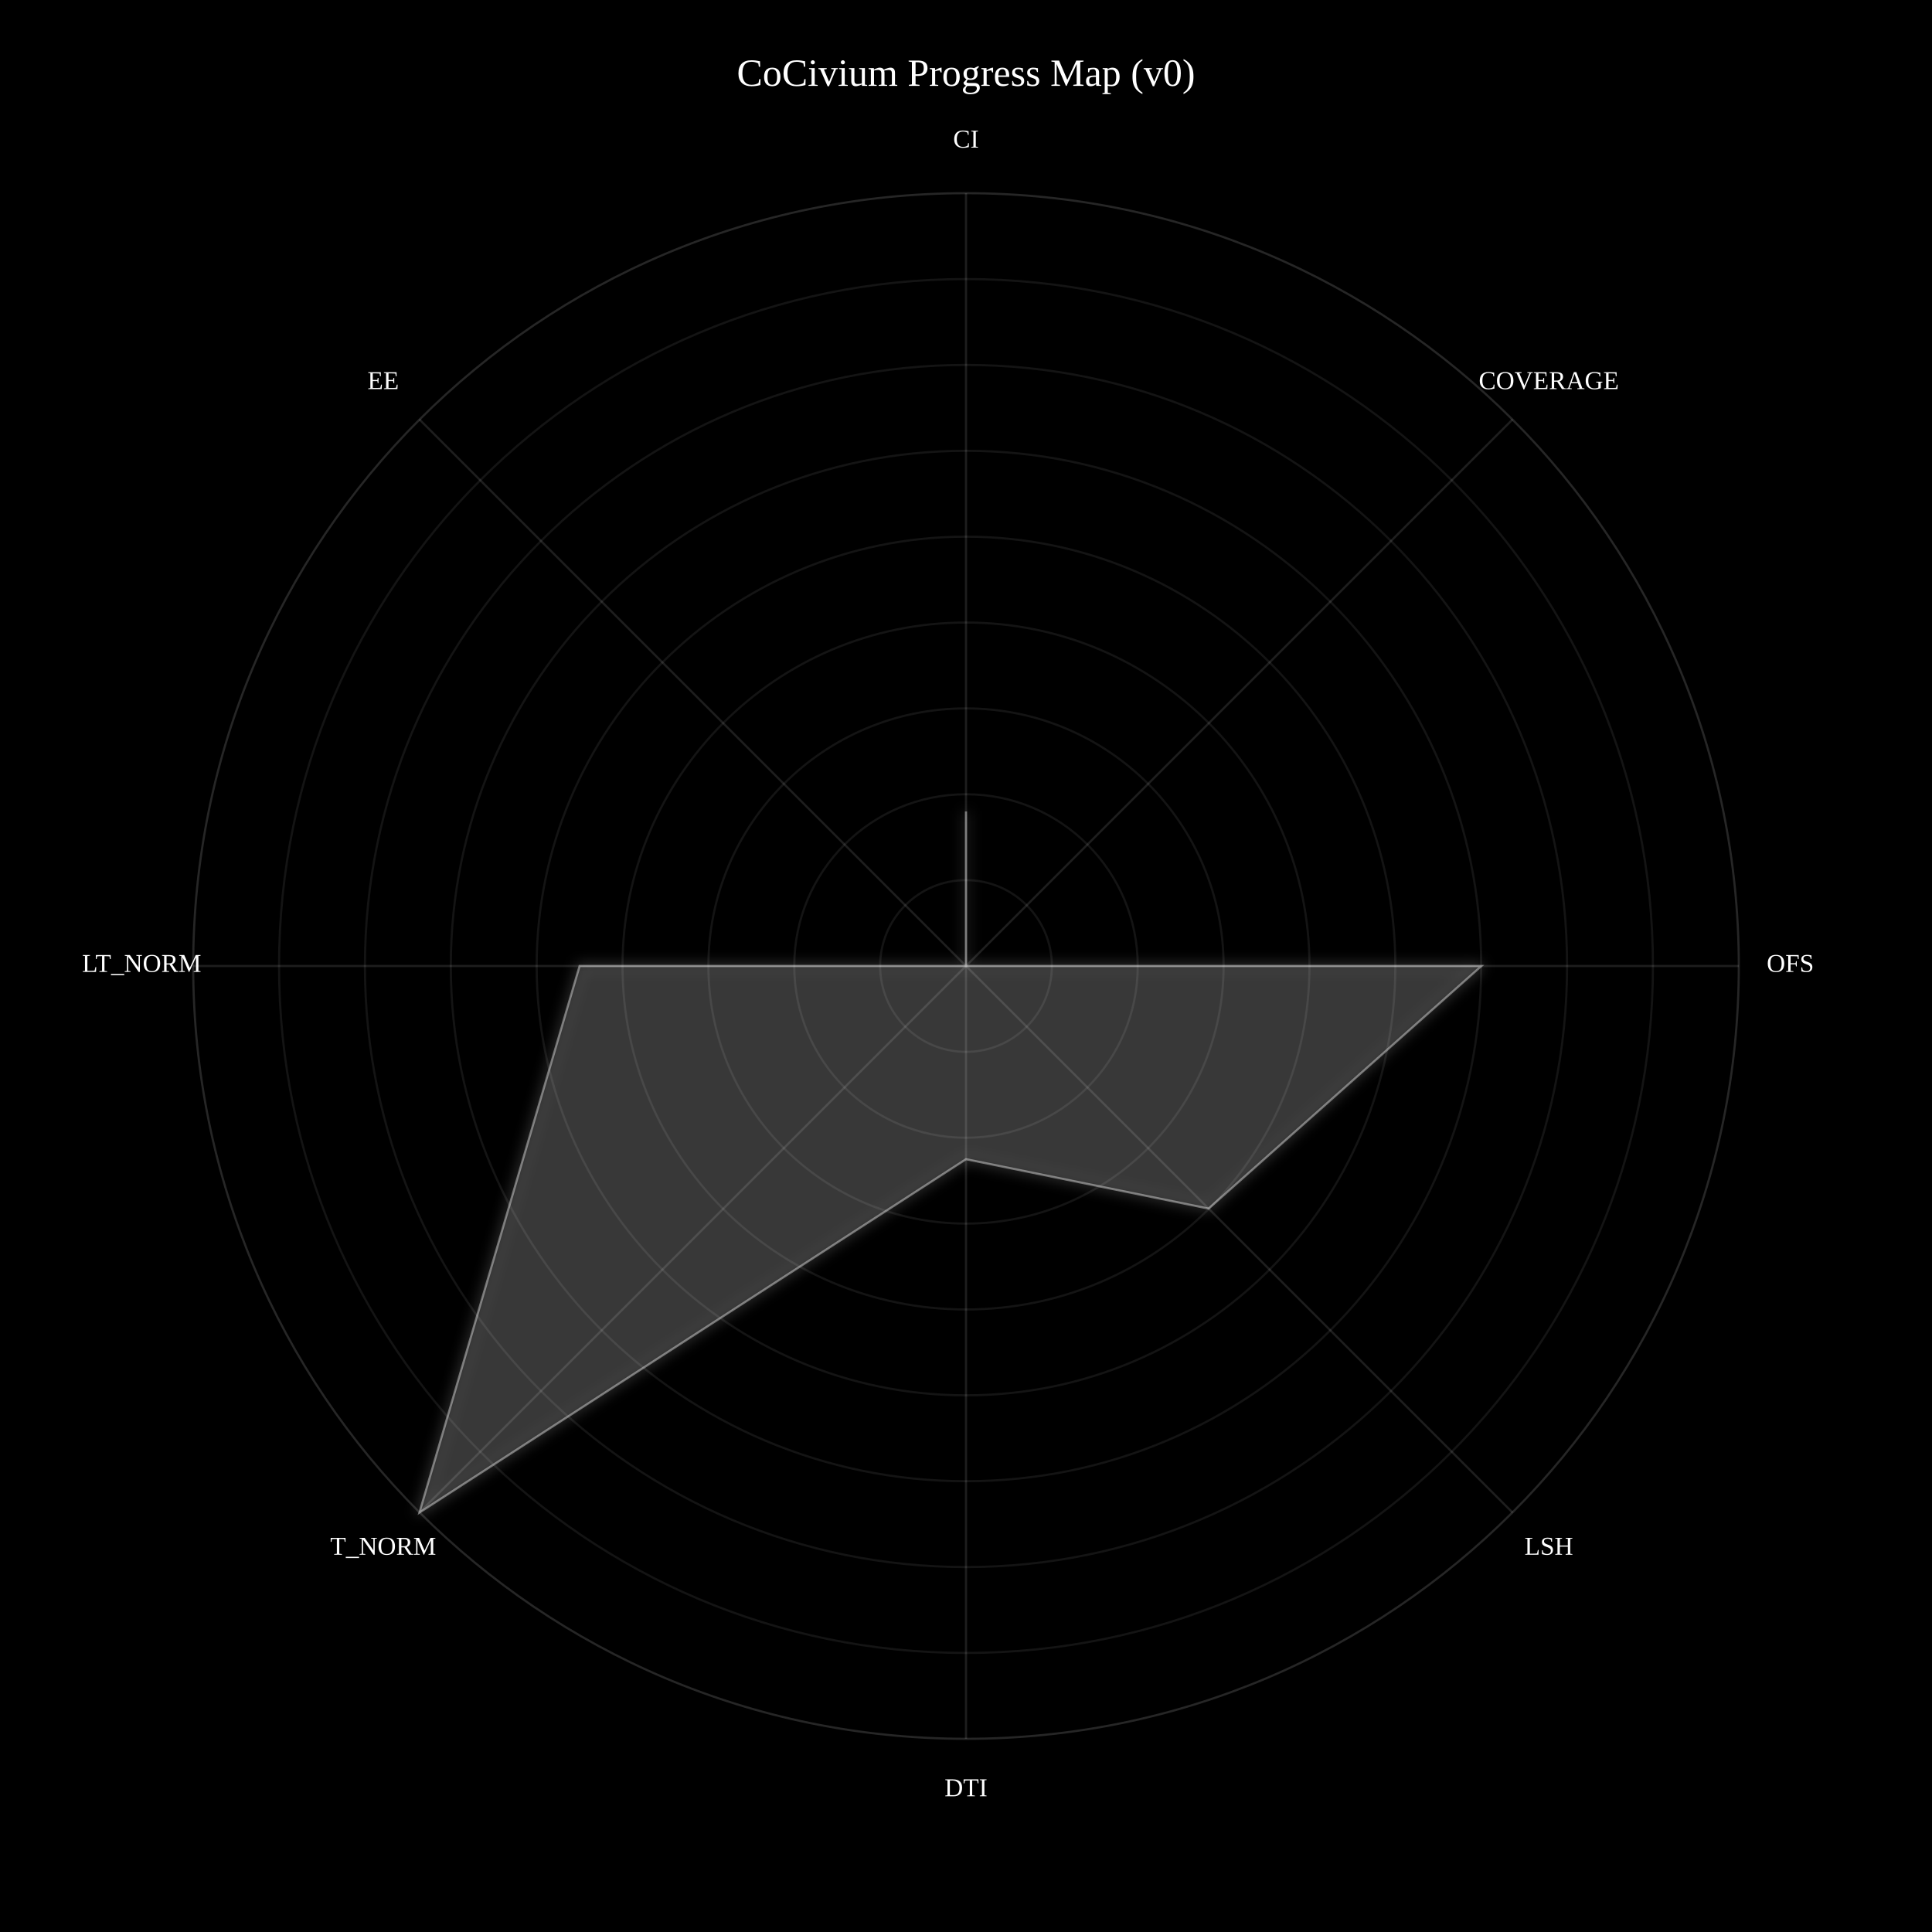
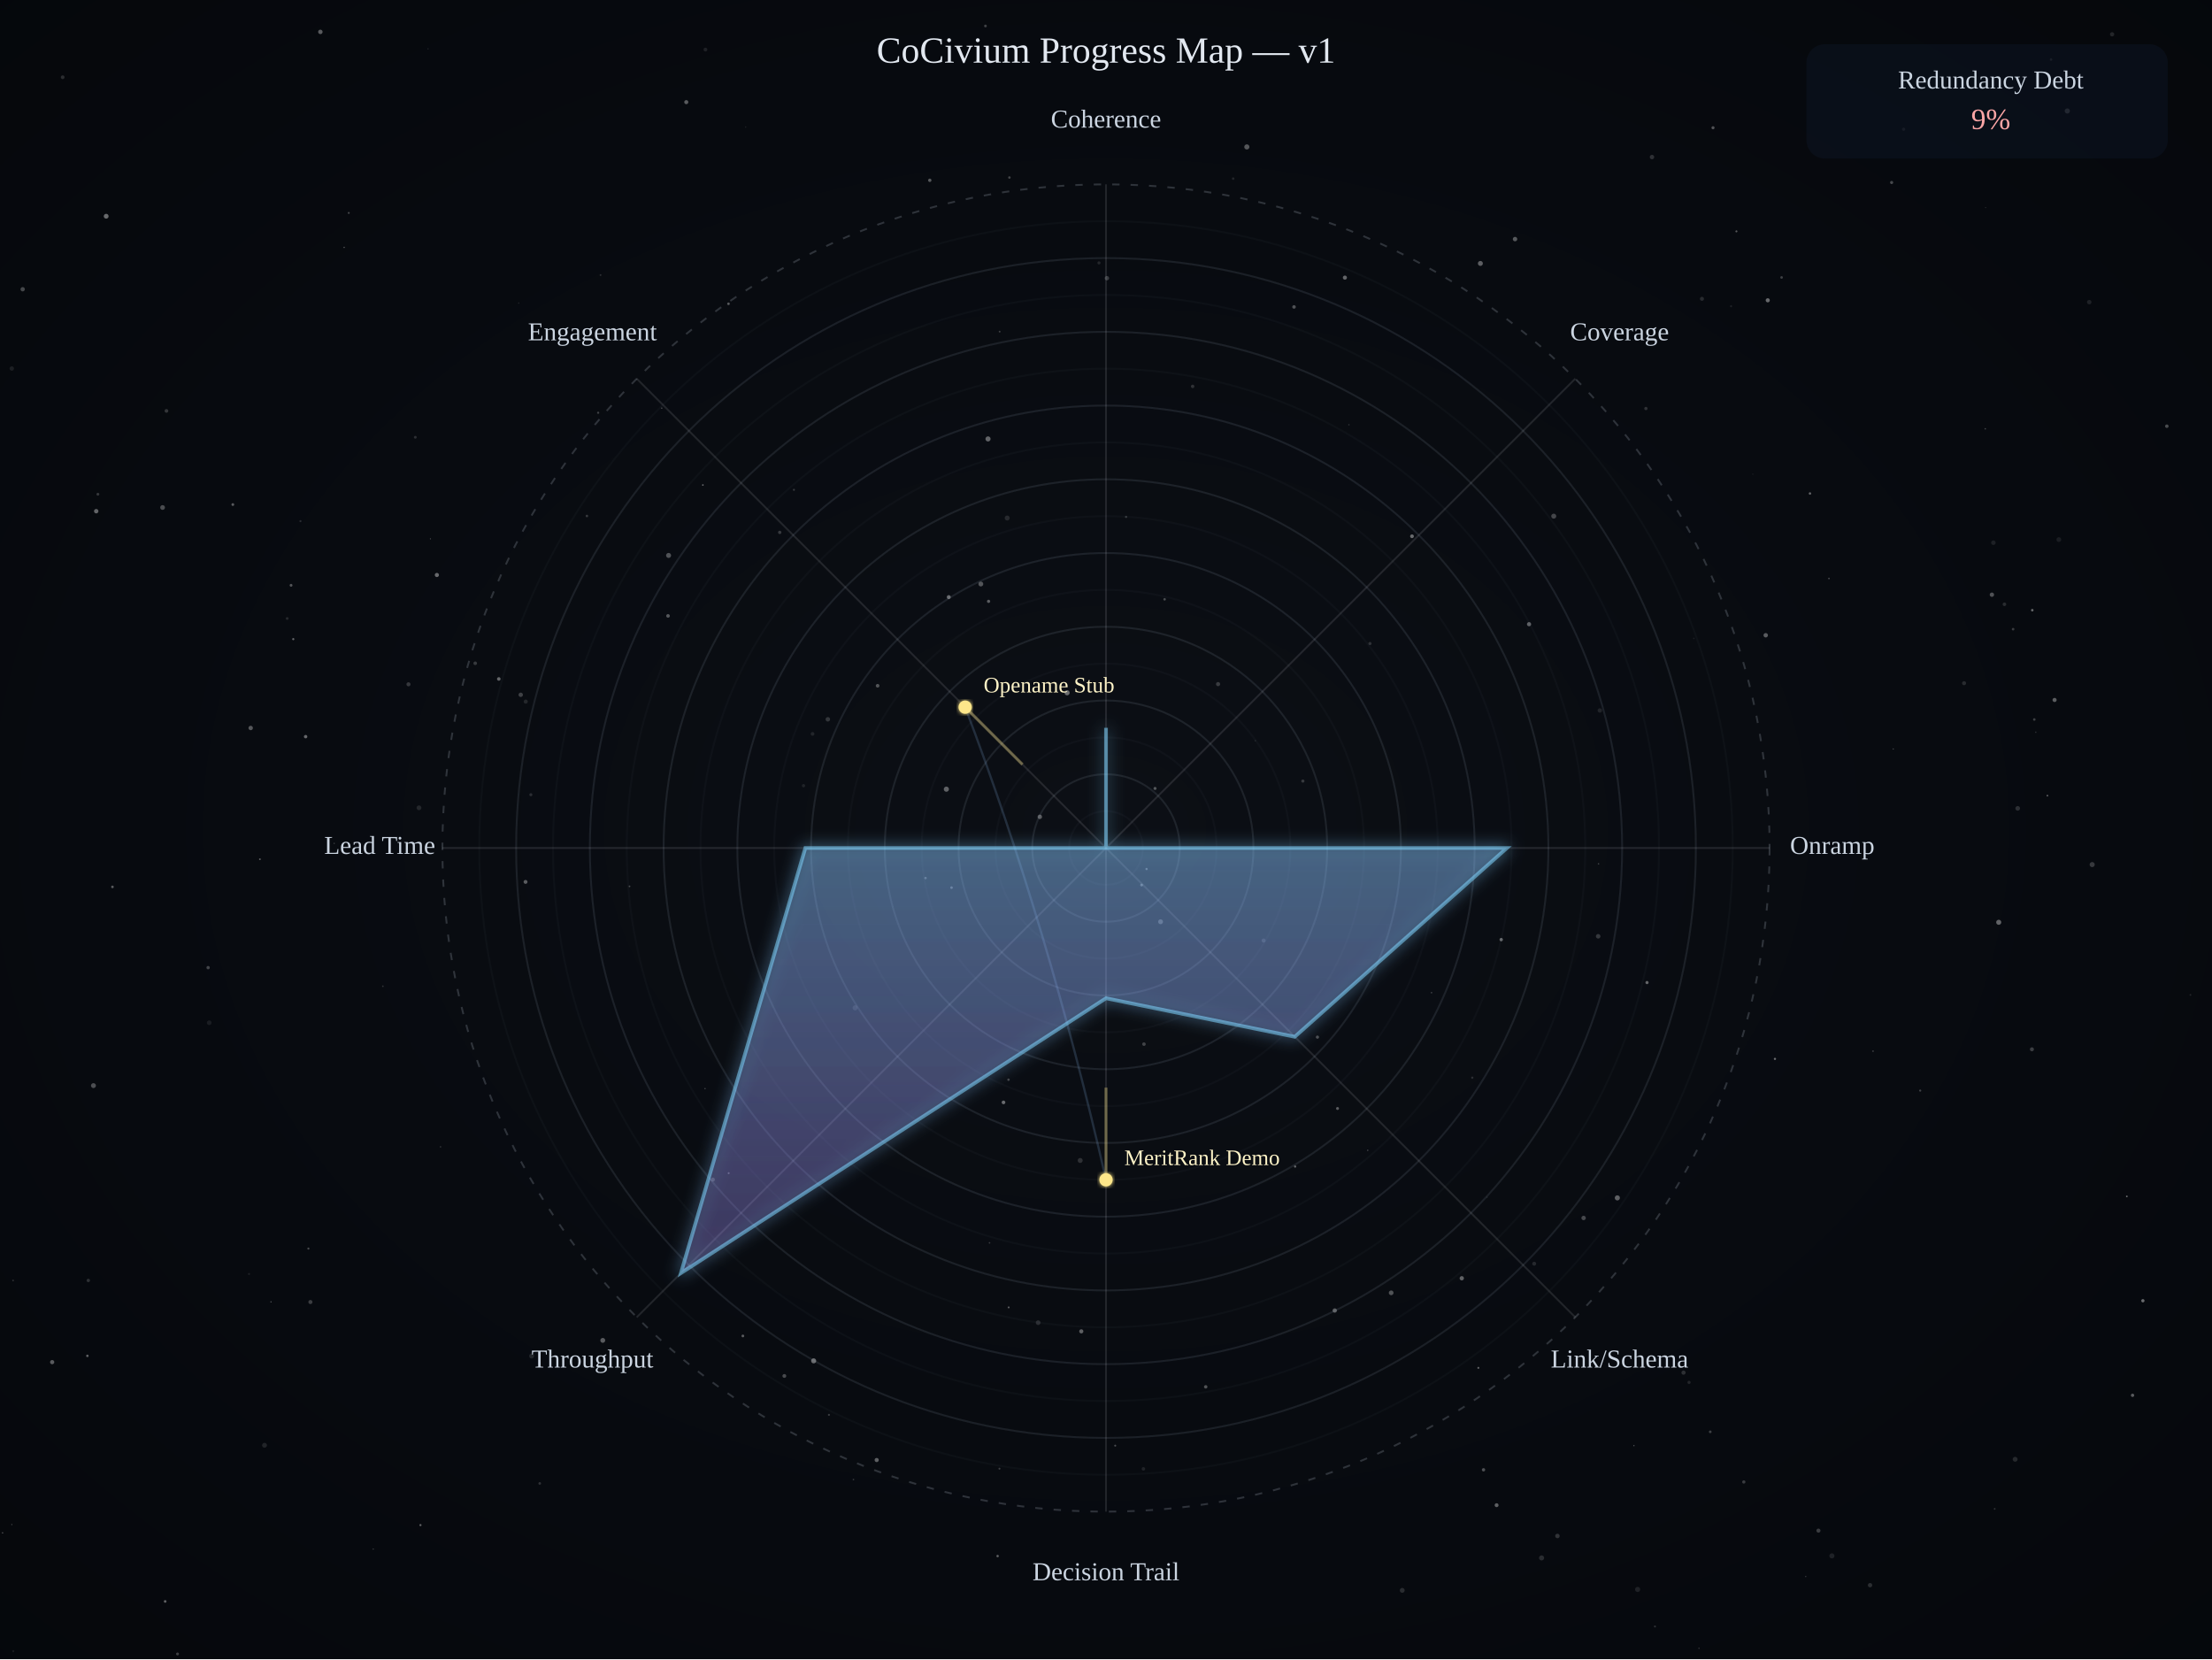
- <svg xmlns="http://www.w3.org/2000/svg" width="900" height="900" viewBox="0 0 900 900">
+ <svg xmlns="http://www.w3.org/2000/svg" width="1200" height="900" viewBox="0 0 1200 900">
  <defs>
-     <filter id="glow">
-       <feGaussianBlur stdDeviation="3" result="coloredBlur" />
+     <radialGradient id="bgGrad" cx="50%" cy="50%" r="75%">
+       <stop offset="0%" stop-color="#0c0f15" />
+       <stop offset="60%" stop-color="#070a0f" />
+       <stop offset="100%" stop-color="#05070b" />
+     </radialGradient>
+     <linearGradient id="polyGrad" x1="0%" y1="0%" x2="0%" y2="100%">
+       <stop offset="0%" stop-color="#7dd3fc" stop-opacity="0.30" />
+       <stop offset="100%" stop-color="#a78bfa" stop-opacity="0.18" />
+     </linearGradient>
+     <filter id="softGlow">
+       <feGaussianBlur stdDeviation="4" result="g" />
      <feMerge>
-         <feMergeNode in="coloredBlur" />
+         <feMergeNode in="g" />
+         <feMergeNode in="SourceGraphic" />
+       </feMerge>
+     </filter>
+     <filter id="pointGlow">
+       <feGaussianBlur stdDeviation="1.2" result="g" />
+       <feMerge>
+         <feMergeNode in="g" />
        <feMergeNode in="SourceGraphic" />
      </feMerge>
    </filter>
  </defs>
-   <rect x="0" y="0" width="100%" height="100%" fill="black" />
-   <circle cx="450.0" cy="450.0" r="40.0" stroke="white" stroke-opacity="0.08" fill="none" />
-   <circle cx="450.0" cy="450.0" r="80.0" stroke="white" stroke-opacity="0.08" fill="none" />
-   <circle cx="450.0" cy="450.0" r="120.0" stroke="white" stroke-opacity="0.08" fill="none" />
-   <circle cx="450.0" cy="450.0" r="160.0" stroke="white" stroke-opacity="0.08" fill="none" />
-   <circle cx="450.0" cy="450.0" r="200.0" stroke="white" stroke-opacity="0.08" fill="none" />
-   <circle cx="450.0" cy="450.0" r="240.0" stroke="white" stroke-opacity="0.08" fill="none" />
-   <circle cx="450.0" cy="450.0" r="280.0" stroke="white" stroke-opacity="0.08" fill="none" />
-   <circle cx="450.0" cy="450.0" r="320.0" stroke="white" stroke-opacity="0.08" fill="none" />
-   <circle cx="450.0" cy="450.0" r="360.0" stroke="white" stroke-opacity="0.15" fill="none" />
-   <line x1="450.0" y1="450.0" x2="450.0" y2="90.0" stroke="white" stroke-opacity="0.12" />
-   <text x="450.0" y="66.0" fill="white" font-size="12" text-anchor="middle" dominant-baseline="middle">CI</text>
-   <line x1="450.0" y1="450.0" x2="704.6" y2="195.4" stroke="white" stroke-opacity="0.12" />
-   <text x="721.5" y="178.5" fill="white" font-size="12" text-anchor="middle" dominant-baseline="middle">COVERAGE</text>
-   <line x1="450.0" y1="450.0" x2="810.0" y2="450.0" stroke="white" stroke-opacity="0.12" />
-   <text x="834.0" y="450.0" fill="white" font-size="12" text-anchor="middle" dominant-baseline="middle">OFS</text>
-   <line x1="450.0" y1="450.0" x2="704.6" y2="704.6" stroke="white" stroke-opacity="0.12" />
-   <text x="721.5" y="721.5" fill="white" font-size="12" text-anchor="middle" dominant-baseline="middle">LSH</text>
-   <line x1="450.0" y1="450.0" x2="450.0" y2="810.0" stroke="white" stroke-opacity="0.12" />
-   <text x="450.0" y="834.0" fill="white" font-size="12" text-anchor="middle" dominant-baseline="middle">DTI</text>
-   <line x1="450.0" y1="450.0" x2="195.4" y2="704.6" stroke="white" stroke-opacity="0.12" />
-   <text x="178.5" y="721.5" fill="white" font-size="12" text-anchor="middle" dominant-baseline="middle">T_NORM</text>
-   <line x1="450.0" y1="450.0" x2="90.0" y2="450.0" stroke="white" stroke-opacity="0.12" />
-   <text x="66.0" y="450.0" fill="white" font-size="12" text-anchor="middle" dominant-baseline="middle">LT_NORM</text>
-   <line x1="450.0" y1="450.0" x2="195.4" y2="195.4" stroke="white" stroke-opacity="0.12" />
-   <text x="178.5" y="178.5" fill="white" font-size="12" text-anchor="middle" dominant-baseline="middle">EE</text>
-   <polygon points="450.0,378.0 450.0,450.0 690.1,450.0 563.0,563.0 450.0,540.0 195.4,704.6 270.0,450.0 450.0,450.0" fill="white" fill-opacity="0.12" stroke="white" stroke-opacity="0.4" filter="url(#glow)" />
-   <text x="450.0" y="40" fill="white" font-size="18" text-anchor="middle">CoCivium Progress Map (v0)</text>
+   <rect x="0" y="0" width="100%" height="100%" fill="url(#bgGrad)" />
+   <circle cx="966.5" cy="150.5" r="0.71" fill="#ffffff" opacity="0.22" />
+   <circle cx="1082.1" cy="818.5" r="0.47" fill="#ffffff" opacity="0.17" />
+   <circle cx="578.9" cy="375.8" r="1.39" fill="#ffffff" opacity="0.39" />
+   <circle cx="993.8" cy="844.0" r="1.39" fill="#ffffff" opacity="0.10" />
+   <circle cx="395.3" cy="636.4" r="0.53" fill="#ffffff" opacity="0.28" />
+   <circle cx="362.4" cy="334.1" r="0.98" fill="#ffffff" opacity="0.31" />
+   <circle cx="257.8" cy="359.8" r="0.98" fill="#ffffff" opacity="0.19" />
+   <circle cx="159.1" cy="346.7" r="0.58" fill="#ffffff" opacity="0.38" />
+   <circle cx="877.4" cy="649.8" r="1.39" fill="#ffffff" opacity="0.35" />
+   <circle cx="12.3" cy="156.9" r="1.18" fill="#ffffff" opacity="0.25" />
+   <circle cx="514.7" cy="323.9" r="1.07" fill="#ffffff" opacity="0.39" />
+   <circle cx="811.9" cy="816.5" r="1.06" fill="#ffffff" opacity="0.35" />
+   <circle cx="927.8" cy="776.7" r="0.73" fill="#ffffff" opacity="0.22" />
+   <circle cx="440.8" cy="398.1" r="1.01" fill="#ffffff" opacity="0.10" />
+   <circle cx="979.6" cy="855.2" r="0.36" fill="#ffffff" opacity="0.20" />
+   <circle cx="126.3" cy="273.7" r="0.75" fill="#ffffff" opacity="0.33" />
+   <circle cx="832.3" cy="685.5" r="1.07" fill="#ffffff" opacity="0.12" />
+   <circle cx="1102.5" cy="331.0" r="0.68" fill="#ffffff" opacity="0.39" />
+   <circle cx="47.4" cy="735.5" r="0.67" fill="#ffffff" opacity="0.36" />
+   <circle cx="939.1" cy="166.1" r="0.57" fill="#ffffff" opacity="0.09" />
+   <circle cx="542.3" cy="179.9" r="0.48" fill="#ffffff" opacity="0.22" />
+   <circle cx="798.7" cy="584.6" r="0.62" fill="#ffffff" opacity="0.14" />
+   <circle cx="893.5" cy="533.0" r="0.86" fill="#ffffff" opacity="0.37" />
+   <circle cx="867.0" cy="507.9" r="1.23" fill="#ffffff" opacity="0.18" />
+   <circle cx="225.3" cy="237.2" r="0.75" fill="#ffffff" opacity="0.15" />
+   <circle cx="167.3" cy="677.3" r="0.57" fill="#ffffff" opacity="0.26" />
+   <circle cx="842.9" cy="280.0" r="1.36" fill="#ffffff" opacity="0.24" />
+   <circle cx="660.8" cy="371.1" r="1.13" fill="#ffffff" opacity="0.19" />
+   <circle cx="685.5" cy="510.2" r="1.10" fill="#ffffff" opacity="0.14" />
+   <circle cx="386.7" cy="639.9" r="1.11" fill="#ffffff" opacity="0.20" />
+   <circle cx="814.4" cy="509.7" r="0.92" fill="#ffffff" opacity="0.38" />
+   <circle cx="959.0" cy="162.9" r="1.12" fill="#ffffff" opacity="0.39" />
+   <circle cx="534.6" cy="14.1" r="0.74" fill="#ffffff" opacity="0.23" />
+   <circle cx="28.3" cy="738.9" r="1.15" fill="#ffffff" opacity="0.33" />
+   <circle cx="1121.5" cy="60.2" r="1.40" fill="#ffffff" opacity="0.25" />
+   <circle cx="502.1" cy="476.3" r="0.66" fill="#ffffff" opacity="0.27" />
+   <circle cx="631.8" cy="325.1" r="0.68" fill="#ffffff" opacity="0.26" />
+   <circle cx="47.9" cy="694.6" r="0.92" fill="#ffffff" opacity="0.16" />
+   <circle cx="647.0" cy="209.6" r="0.93" fill="#ffffff" opacity="0.16" />
+   <circle cx="992.2" cy="313.8" r="0.44" fill="#ffffff" opacity="0.28" />
+   <circle cx="403.0" cy="724.7" r="0.74" fill="#ffffff" opacity="0.33" />
+   <circle cx="318.4" cy="279.9" r="0.68" fill="#ffffff" opacity="0.19" />
+   <circle cx="207.7" cy="535.0" r="0.45" fill="#ffffff" opacity="0.17" />
+   <circle cx="859.1" cy="660.7" r="1.20" fill="#ffffff" opacity="0.25" />
+   <circle cx="725.6" cy="601.3" r="0.80" fill="#ffffff" opacity="0.33" />
+   <circle cx="536.3" cy="326.2" r="0.87" fill="#ffffff" opacity="0.33" />
+   <circle cx="475.6" cy="792.0" r="1.13" fill="#ffffff" opacity="0.35" />
+   <circle cx="1162.5" cy="705.6" r="0.89" fill="#ffffff" opacity="0.40" />
+   <circle cx="563.2" cy="717.5" r="1.28" fill="#ffffff" opacity="0.14" />
+   <circle cx="181.3" cy="457.5" r="0.34" fill="#ffffff" opacity="0.25" />
+   <circle cx="886.4" cy="784.2" r="0.35" fill="#ffffff" opacity="0.31" />
+   <circle cx="372.3" cy="55.4" r="1.11" fill="#ffffff" opacity="0.33" />
+   <circle cx="1116.9" cy="292.7" r="1.29" fill="#ffffff" opacity="0.08" />
+   <circle cx="743.2" cy="349.1" r="0.85" fill="#ffffff" opacity="0.15" />
+   <circle cx="921.7" cy="894.1" r="0.41" fill="#ffffff" opacity="0.16" />
+   <circle cx="270.6" cy="368.3" r="0.97" fill="#ffffff" opacity="0.37" />
+   <circle cx="1188.3" cy="539.7" r="0.46" fill="#ffffff" opacity="0.12" />
+   <circle cx="57.6" cy="117.3" r="1.31" fill="#ffffff" opacity="0.39" />
+   <circle cx="620.3" cy="796.8" r="0.95" fill="#ffffff" opacity="0.10" />
+   <circle cx="325.8" cy="149.2" r="0.48" fill="#ffffff" opacity="0.15" />
+   <circle cx="867.9" cy="385.4" r="1.19" fill="#ffffff" opacity="0.10" />
+   <circle cx="50.7" cy="588.9" r="1.34" fill="#ffffff" opacity="0.28" />
+   <circle cx="435.9" cy="426.2" r="0.89" fill="#ffffff" opacity="0.09" />
+   <circle cx="430.7" cy="265.7" r="0.55" fill="#ffffff" opacity="0.19" />
+   <circle cx="923.3" cy="162.1" r="1.10" fill="#ffffff" opacity="0.13" />
+   <circle cx="113.5" cy="554.8" r="1.26" fill="#ffffff" opacity="0.08" />
+   <circle cx="731.8" cy="230.4" r="0.39" fill="#ffffff" opacity="0.16" />
+   <circle cx="844.9" cy="833.2" r="1.22" fill="#ffffff" opacity="0.17" />
+   <circle cx="1077.0" cy="232.6" r="0.40" fill="#ffffff" opacity="0.26" />
+   <circle cx="896.2" cy="85.2" r="1.20" fill="#ffffff" opacity="0.16" />
+   <circle cx="836.3" cy="845.1" r="1.38" fill="#ffffff" opacity="0.14" />
+   <circle cx="536.8" cy="674.2" r="0.45" fill="#ffffff" opacity="0.19" />
+   <circle cx="1065.5" cy="370.6" r="1.09" fill="#ffffff" opacity="0.13" />
+   <circle cx="441.4" cy="738.2" r="1.38" fill="#ffffff" opacity="0.39" />
+   <circle cx="96.3" cy="897.2" r="0.79" fill="#ffffff" opacity="0.22" />
+   <circle cx="706.8" cy="423.7" r="0.86" fill="#ffffff" opacity="0.18" />
+   <circle cx="1110.7" cy="431.6" r="0.46" fill="#ffffff" opacity="0.37" />
+   <circle cx="1103.6" cy="390.3" r="0.69" fill="#ffffff" opacity="0.22" />
+   <circle cx="605.0" cy="784.2" r="0.53" fill="#ffffff" opacity="0.27" />
+   <circle cx="1087.4" cy="327.8" r="0.97" fill="#ffffff" opacity="0.14" />
+   <circle cx="542.2" cy="796.7" r="0.53" fill="#ffffff" opacity="0.21" />
+   <circle cx="586.6" cy="722.2" r="1.13" fill="#ffffff" opacity="0.34" />
+   <circle cx="986.5" cy="830.3" r="1.11" fill="#ffffff" opacity="0.21" />
+   <circle cx="135.1" cy="691.1" r="0.55" fill="#ffffff" opacity="0.09" />
+   <circle cx="157.9" cy="317.5" r="0.77" fill="#ffffff" opacity="0.30" />
+   <circle cx="829.5" cy="338.6" r="1.14" fill="#ffffff" opacity="0.35" />
+   <circle cx="929.3" cy="69.3" r="0.84" fill="#ffffff" opacity="0.30" />
+   <circle cx="564.1" cy="443.1" r="1.21" fill="#ffffff" opacity="0.32" />
+   <circle cx="702.6" cy="632.8" r="0.61" fill="#ffffff" opacity="0.37" />
+   <circle cx="516.2" cy="481.5" r="0.71" fill="#ffffff" opacity="0.29" />
+   <circle cx="147.0" cy="706.2" r="0.33" fill="#ffffff" opacity="0.37" />
+   <circle cx="282.5" cy="376.9" r="1.19" fill="#ffffff" opacity="0.22" />
+   <circle cx="53.1" cy="268.1" r="0.77" fill="#ffffff" opacity="0.19" />
+   <circle cx="34.0" cy="41.9" r="1.01" fill="#ffffff" opacity="0.15" />
+   <circle cx="232.2" cy="26.5" r="0.37" fill="#ffffff" opacity="0.11" />
+   <circle cx="620.6" cy="566.4" r="0.96" fill="#ffffff" opacity="0.22" />
+   <circle cx="1112.7" cy="32.3" r="0.68" fill="#ffffff" opacity="0.16" />
+   <circle cx="324.5" cy="223.9" r="0.58" fill="#ffffff" opacity="0.23" />
+   <circle cx="724.1" cy="710.9" r="1.18" fill="#ffffff" opacity="0.33" />
+   <circle cx="981.9" cy="267.7" r="0.66" fill="#ffffff" opacity="0.36" />
+   <circle cx="202.5" cy="840.3" r="0.37" fill="#ffffff" opacity="0.20" />
+   <circle cx="892.9" cy="221.6" r="0.90" fill="#ffffff" opacity="0.16" />
+   <circle cx="913.3" cy="744.6" r="1.14" fill="#ffffff" opacity="0.15" />
+   <circle cx="288.0" cy="431.1" r="0.83" fill="#ffffff" opacity="0.14" />
+   <circle cx="288.4" cy="735.6" r="1.34" fill="#ffffff" opacity="0.11" />
+   <circle cx="425.5" cy="746.4" r="1.04" fill="#ffffff" opacity="0.26" />
+   <circle cx="463.0" cy="802.6" r="0.45" fill="#ffffff" opacity="0.18" />
+   <circle cx="89.6" cy="868.7" r="0.72" fill="#ffffff" opacity="0.36" />
+   <circle cx="1153.8" cy="649.0" r="0.46" fill="#ffffff" opacity="0.40" />
+   <circle cx="7.2" cy="895.7" r="0.56" fill="#ffffff" opacity="0.08" />
+   <circle cx="381.3" cy="263.1" r="0.45" fill="#ffffff" opacity="0.40" />
+   <circle cx="1016.1" cy="570.2" r="0.48" fill="#ffffff" opacity="0.18" />
+   <circle cx="676.4" cy="79.7" r="1.40" fill="#ffffff" opacity="0.31" />
+   <circle cx="714.7" cy="562.6" r="0.86" fill="#ffffff" opacity="0.27" />
+   <circle cx="626.6" cy="427.7" r="0.83" fill="#ffffff" opacity="0.30" />
+   <circle cx="547.1" cy="585.7" r="0.66" fill="#ffffff" opacity="0.24" />
+   <circle cx="112.9" cy="524.9" r="0.91" fill="#ffffff" opacity="0.24" />
+   <circle cx="1145.8" cy="18.6" r="1.16" fill="#ffffff" opacity="0.12" />
+   <circle cx="806.7" cy="649.5" r="0.38" fill="#ffffff" opacity="0.09" />
+   <circle cx="1175.5" cy="231.2" r="0.95" fill="#ffffff" opacity="0.27" />
+   <circle cx="1032.7" cy="70.1" r="0.87" fill="#ffffff" opacity="0.14" />
+   <circle cx="1077.2" cy="112.6" r="0.31" fill="#ffffff" opacity="0.14" />
+   <circle cx="7.1" cy="694.6" r="0.47" fill="#ffffff" opacity="0.15" />
+   <circle cx="1092.1" cy="341.3" r="0.71" fill="#ffffff" opacity="0.20" />
+   <circle cx="285.1" cy="478.4" r="1.06" fill="#ffffff" opacity="0.33" />
+   <circle cx="629.6" cy="500.0" r="1.32" fill="#ffffff" opacity="0.25" />
+   <circle cx="1084.3" cy="500.3" r="1.38" fill="#ffffff" opacity="0.36" />
+   <circle cx="1135.0" cy="469.0" r="1.38" fill="#ffffff" opacity="0.19" />
+   <circle cx="1156.9" cy="756.9" r="0.90" fill="#ffffff" opacity="0.33" />
+   <circle cx="918.9" cy="346.3" r="0.41" fill="#ffffff" opacity="0.08" />
+   <circle cx="600.5" cy="150.9" r="1.19" fill="#ffffff" opacity="0.20" />
+   <circle cx="596.2" cy="142.6" r="0.85" fill="#ffffff" opacity="0.11" />
+   <circle cx="173.8" cy="17.3" r="1.21" fill="#ffffff" opacity="0.33" />
+   <circle cx="88.2" cy="275.3" r="1.29" fill="#ffffff" opacity="0.27" />
+   <circle cx="327.0" cy="727.1" r="1.32" fill="#ffffff" opacity="0.33" />
+   <circle cx="942.0" cy="125.5" r="0.54" fill="#ffffff" opacity="0.33" />
+   <circle cx="504.4" cy="97.8" r="0.91" fill="#ffffff" opacity="0.32" />
+   <circle cx="1102.3" cy="569.2" r="1.09" fill="#ffffff" opacity="0.21" />
+   <circle cx="143.5" cy="784.0" r="1.32" fill="#ffffff" opacity="0.11" />
+   <circle cx="962.9" cy="574.4" r="0.60" fill="#ffffff" opacity="0.40" />
+   <circle cx="513.4" cy="428.1" r="1.40" fill="#ffffff" opacity="0.35" />
+   <circle cx="532.1" cy="316.8" r="1.32" fill="#ffffff" opacity="0.30" />
+   <circle cx="165.8" cy="399.6" r="0.93" fill="#ffffff" opacity="0.38" />
+   <circle cx="916.3" cy="749.9" r="0.87" fill="#ffffff" opacity="0.11" />
+   <circle cx="52.2" cy="277.3" r="1.20" fill="#ffffff" opacity="0.37" />
+   <circle cx="136.0" cy="394.9" r="1.20" fill="#ffffff" opacity="0.31" />
+   <circle cx="654.1" cy="752.3" r="0.93" fill="#ffffff" opacity="0.29" />
+   <circle cx="729.6" cy="150.6" r="1.12" fill="#ffffff" opacity="0.37" />
+   <circle cx="168.4" cy="706.3" r="1.11" fill="#ffffff" opacity="0.21" />
+   <circle cx="1094.6" cy="438.5" r="1.26" fill="#ffffff" opacity="0.15" />
+   <circle cx="292.8" cy="804.7" r="0.72" fill="#ffffff" opacity="0.16" />
+   <circle cx="1027.1" cy="406.3" r="0.32" fill="#ffffff" opacity="0.29" />
+   <circle cx="766.0" cy="290.9" r="1.02" fill="#ffffff" opacity="0.39" />
+   <circle cx="341.5" cy="480.8" r="0.46" fill="#ffffff" opacity="0.26" />
+   <circle cx="449.7" cy="767.5" r="0.55" fill="#ffffff" opacity="0.20" />
+   <circle cx="610.9" cy="280.4" r="0.60" fill="#ffffff" opacity="0.18" />
+   <circle cx="776.6" cy="538.5" r="0.36" fill="#ffffff" opacity="0.30" />
+   <circle cx="754.7" cy="701.3" r="1.28" fill="#ffffff" opacity="0.29" />
+   <circle cx="141.0" cy="466.1" r="0.47" fill="#ffffff" opacity="0.35" />
+   <circle cx="155.8" cy="335.5" r="0.75" fill="#ffffff" opacity="0.12" />
+   <circle cx="61.0" cy="481.1" r="0.71" fill="#ffffff" opacity="0.33" />
+   <circle cx="463.9" cy="546.7" r="1.38" fill="#ffffff" opacity="0.11" />
+   <circle cx="888.4" cy="862.2" r="1.39" fill="#ffffff" opacity="0.10" />
+   <circle cx="382.5" cy="590.5" r="0.32" fill="#ffffff" opacity="0.34" />
+   <circle cx="404.5" cy="68.9" r="0.38" fill="#ffffff" opacity="0.09" />
+   <circle cx="239.0" cy="622.1" r="0.38" fill="#ffffff" opacity="0.21" />
+   <circle cx="793.0" cy="693.4" r="1.17" fill="#ffffff" opacity="0.35" />
+   <circle cx="221.6" cy="371.2" r="1.11" fill="#ffffff" opacity="0.18" />
+   <circle cx="1.4" cy="831.5" r="0.34" fill="#ffffff" opacity="0.38" />
+   <circle cx="897.8" cy="882.3" r="0.55" fill="#ffffff" opacity="0.16" />
+   <circle cx="536.0" cy="238.1" r="1.39" fill="#ffffff" opacity="0.36" />
+   <circle cx="742.0" cy="624.0" r="0.33" fill="#ffffff" opacity="0.35" />
+   <circle cx="186.7" cy="134.2" r="0.37" fill="#ffffff" opacity="0.34" />
+   <circle cx="476.1" cy="372.0" r="0.99" fill="#ffffff" opacity="0.29" />
+   <circle cx="821.9" cy="129.7" r="1.21" fill="#ffffff" opacity="0.32" />
+   <circle cx="1133.4" cy="163.9" r="1.21" fill="#ffffff" opacity="0.10" />
+   <circle cx="804.8" cy="797.3" r="0.90" fill="#ffffff" opacity="0.29" />
+   <circle cx="803.1" cy="142.9" r="1.35" fill="#ffffff" opacity="0.34" />
+   <circle cx="285.2" cy="380.6" r="1.12" fill="#ffffff" opacity="0.11" />
+   <circle cx="546.4" cy="281.0" r="1.35" fill="#ffffff" opacity="0.12" />
+   <circle cx="547.2" cy="709.2" r="0.52" fill="#ffffff" opacity="0.33" />
+   <circle cx="395.2" cy="164.8" r="0.71" fill="#ffffff" opacity="0.32" />
+   <circle cx="189.2" cy="115.5" r="0.53" fill="#ffffff" opacity="0.25" />
+   <circle cx="760.7" cy="862.7" r="1.32" fill="#ffffff" opacity="0.14" />
+   <circle cx="867.2" cy="468.6" r="0.42" fill="#ffffff" opacity="0.22" />
+   <circle cx="6.4" cy="199.9" r="1.18" fill="#ffffff" opacity="0.09" />
+   <circle cx="1081.4" cy="294.4" r="1.23" fill="#ffffff" opacity="0.09" />
+   <circle cx="544.4" cy="598.0" r="0.99" fill="#ffffff" opacity="0.39" />
+   <circle cx="946.0" cy="803.9" r="0.89" fill="#ffffff" opacity="0.20" />
+   <circle cx="1104.4" cy="397.2" r="0.42" fill="#ffffff" opacity="0.14" />
+   <circle cx="622.0" cy="471.4" r="0.61" fill="#ffffff" opacity="0.31" />
+   <circle cx="228.1" cy="827.3" r="0.57" fill="#ffffff" opacity="0.37" />
+   <circle cx="1026.2" cy="99.0" r="0.85" fill="#ffffff" opacity="0.26" />
+   <circle cx="90.3" cy="222.9" r="1.00" fill="#ffffff" opacity="0.18" />
+   <circle cx="547.6" cy="96.3" r="0.67" fill="#ffffff" opacity="0.24" />
+   <circle cx="359.0" cy="221.4" r="0.38" fill="#ffffff" opacity="0.29" />
+   <circle cx="802.0" cy="742.0" r="0.54" fill="#ffffff" opacity="0.36" />
+   <circle cx="541.2" cy="844.1" r="0.66" fill="#ffffff" opacity="0.35" />
+   <circle cx="449.1" cy="390.2" r="1.22" fill="#ffffff" opacity="0.17" />
+   <circle cx="227.3" cy="438.2" r="1.30" fill="#ffffff" opacity="0.11" />
+   <circle cx="1114.6" cy="379.7" r="1.12" fill="#ffffff" opacity="0.34" />
+   <circle cx="423.0" cy="288.8" r="0.91" fill="#ffffff" opacity="0.19" />
+   <circle cx="362.7" cy="301.3" r="1.36" fill="#ffffff" opacity="0.29" />
+   <circle cx="6.4" cy="827.0" r="0.32" fill="#ffffff" opacity="0.27" />
+   <circle cx="957.9" cy="344.6" r="1.20" fill="#ffffff" opacity="0.33" />
+   <circle cx="586.0" cy="629.5" r="1.35" fill="#ffffff" opacity="0.15" />
+   <circle cx="382.7" cy="26.9" r="1.02" fill="#ffffff" opacity="0.10" />
+   <circle cx="233.5" cy="292.3" r="0.30" fill="#ffffff" opacity="0.29" />
+   <circle cx="281.4" cy="164.4" r="0.35" fill="#ffffff" opacity="0.11" />
+   <circle cx="950.9" cy="257.2" r="0.32" fill="#ffffff" opacity="0.09" />
+   <circle cx="1080.6" cy="322.6" r="1.18" fill="#ffffff" opacity="0.29" />
+   <circle cx="1093.2" cy="791.6" r="1.32" fill="#ffffff" opacity="0.13" />
+   <circle cx="237.0" cy="311.9" r="1.13" fill="#ffffff" opacity="0.39" />
+   <circle cx="1041.7" cy="591.6" r="0.57" fill="#ffffff" opacity="0.23" />
+   <circle cx="702.0" cy="166.5" r="0.96" fill="#ffffff" opacity="0.29" />
+   <circle cx="681.0" cy="401.8" r="0.35" fill="#ffffff" opacity="0.13" />
+   <circle cx="163.0" cy="282.7" r="0.56" fill="#ffffff" opacity="0.14" />
+   <circle cx="1014.5" cy="859.9" r="1.18" fill="#ffffff" opacity="0.15" />
+   <circle cx="619.3" cy="480.1" r="0.75" fill="#ffffff" opacity="0.31" />
+   <circle cx="669.0" cy="96.9" r="0.68" fill="#ffffff" opacity="0.11" />
+   <circle cx="600.0" cy="460.0" r="40.0" stroke="#cbd5e1" stroke-opacity="0.08" fill="none" />
+   <circle cx="600.0" cy="460.0" r="80.0" stroke="#cbd5e1" stroke-opacity="0.08" fill="none" />
+   <circle cx="600.0" cy="460.0" r="120.0" stroke="#cbd5e1" stroke-opacity="0.08" fill="none" />
+   <circle cx="600.0" cy="460.0" r="160.0" stroke="#cbd5e1" stroke-opacity="0.08" fill="none" />
+   <circle cx="600.0" cy="460.0" r="200.0" stroke="#cbd5e1" stroke-opacity="0.08" fill="none" />
+   <circle cx="600.0" cy="460.0" r="240.0" stroke="#cbd5e1" stroke-opacity="0.08" fill="none" />
+   <circle cx="600.0" cy="460.0" r="280.0" stroke="#cbd5e1" stroke-opacity="0.08" fill="none" />
+   <circle cx="600.0" cy="460.0" r="320.0" stroke="#cbd5e1" stroke-opacity="0.08" fill="none" />
+   <circle cx="600.0" cy="460.0" r="360.0" stroke="#cbd5e1" stroke-opacity="0.2" fill="none" stroke-dasharray="4,6" />
+   <circle cx="600.0" cy="460.0" r="20.0" stroke="#94a3b8" stroke-opacity="0.04" fill="none" />
+   <circle cx="600.0" cy="460.0" r="40.0" stroke="#94a3b8" stroke-opacity="0.04" fill="none" />
+   <circle cx="600.0" cy="460.0" r="60.0" stroke="#94a3b8" stroke-opacity="0.04" fill="none" />
+   <circle cx="600.0" cy="460.0" r="80.0" stroke="#94a3b8" stroke-opacity="0.04" fill="none" />
+   <circle cx="600.0" cy="460.0" r="100.0" stroke="#94a3b8" stroke-opacity="0.04" fill="none" />
+   <circle cx="600.0" cy="460.0" r="120.0" stroke="#94a3b8" stroke-opacity="0.04" fill="none" />
+   <circle cx="600.0" cy="460.0" r="140.0" stroke="#94a3b8" stroke-opacity="0.04" fill="none" />
+   <circle cx="600.0" cy="460.0" r="160.0" stroke="#94a3b8" stroke-opacity="0.04" fill="none" />
+   <circle cx="600.0" cy="460.0" r="180.0" stroke="#94a3b8" stroke-opacity="0.04" fill="none" />
+   <circle cx="600.0" cy="460.0" r="200.0" stroke="#94a3b8" stroke-opacity="0.04" fill="none" />
+   <circle cx="600.0" cy="460.0" r="220.0" stroke="#94a3b8" stroke-opacity="0.04" fill="none" />
+   <circle cx="600.0" cy="460.0" r="240.0" stroke="#94a3b8" stroke-opacity="0.04" fill="none" />
+   <circle cx="600.0" cy="460.0" r="260.0" stroke="#94a3b8" stroke-opacity="0.04" fill="none" />
+   <circle cx="600.0" cy="460.0" r="280.0" stroke="#94a3b8" stroke-opacity="0.04" fill="none" />
+   <circle cx="600.0" cy="460.0" r="300.0" stroke="#94a3b8" stroke-opacity="0.04" fill="none" />
+   <circle cx="600.0" cy="460.0" r="320.0" stroke="#94a3b8" stroke-opacity="0.04" fill="none" />
+   <circle cx="600.0" cy="460.0" r="340.0" stroke="#94a3b8" stroke-opacity="0.04" fill="none" />
+   <line x1="600.0" y1="460.0" x2="600.0" y2="100.0" stroke="#e2e8f0" stroke-opacity="0.12" />
+   <text x="600.0" y="66.0" fill="#cbd5e1" font-size="14" text-anchor="middle" dominant-baseline="middle">Coherence</text>
+   <line x1="600.0" y1="460.0" x2="854.6" y2="205.4" stroke="#e2e8f0" stroke-opacity="0.12" />
+   <text x="878.6" y="181.4" fill="#cbd5e1" font-size="14" text-anchor="middle" dominant-baseline="middle">Coverage</text>
+   <line x1="600.0" y1="460.0" x2="960.0" y2="460.0" stroke="#e2e8f0" stroke-opacity="0.12" />
+   <text x="994.0" y="460.0" fill="#cbd5e1" font-size="14" text-anchor="middle" dominant-baseline="middle">Onramp</text>
+   <line x1="600.0" y1="460.0" x2="854.6" y2="714.6" stroke="#e2e8f0" stroke-opacity="0.12" />
+   <text x="878.6" y="738.6" fill="#cbd5e1" font-size="14" text-anchor="middle" dominant-baseline="middle">Link/Schema</text>
+   <line x1="600.0" y1="460.0" x2="600.0" y2="820.0" stroke="#e2e8f0" stroke-opacity="0.12" />
+   <text x="600.0" y="854.0" fill="#cbd5e1" font-size="14" text-anchor="middle" dominant-baseline="middle">Decision Trail</text>
+   <line x1="600.0" y1="460.0" x2="345.4" y2="714.6" stroke="#e2e8f0" stroke-opacity="0.12" />
+   <text x="321.4" y="738.6" fill="#cbd5e1" font-size="14" text-anchor="middle" dominant-baseline="middle">Throughput</text>
+   <line x1="600.0" y1="460.0" x2="240.0" y2="460.0" stroke="#e2e8f0" stroke-opacity="0.12" />
+   <text x="206.0" y="460.0" fill="#cbd5e1" font-size="14" text-anchor="middle" dominant-baseline="middle">Lead Time</text>
+   <line x1="600.0" y1="460.0" x2="345.4" y2="205.4" stroke="#e2e8f0" stroke-opacity="0.12" />
+   <text x="321.4" y="181.4" fill="#cbd5e1" font-size="14" text-anchor="middle" dominant-baseline="middle">Engagement</text>
+   <path d="M600.0,640.0 Q568.7,502.5 523.6,383.6" stroke="#93c5fd" stroke-opacity="0.18" stroke-width="1.2" fill="none" />
+   <polygon points="600.0,394.8 600.0,460.0 817.5,460.0 702.4,562.4 600.0,541.5 369.4,690.6 436.9,460.0 600.0,460.0" fill="url(#polyGrad)" stroke="#7dd3fc" stroke-opacity="0.55" stroke-width="2" filter="url(#softGlow)" />
+   <line x1="600.0" y1="590.0" x2="600.0" y2="640.0" stroke="#fde68a" stroke-opacity="0.35" stroke-width="1.6" />
+   <circle cx="600.0" cy="640.0" r="3.6" fill="#fde68a" filter="url(#pointGlow)" />
+   <text x="610.0" y="632.0" fill="#fef3c7" font-size="12">MeritRank Demo</text>
+   <line x1="554.7" y1="414.7" x2="523.6" y2="383.6" stroke="#fde68a" stroke-opacity="0.35" stroke-width="1.6" />
+   <circle cx="523.6" cy="383.6" r="3.6" fill="#fde68a" filter="url(#pointGlow)" />
+   <text x="533.6" y="375.6" fill="#fef3c7" font-size="12">Opename Stub</text>
+   <text x="600.0" y="34" fill="#e2e8f0" font-size="20" text-anchor="middle">CoCivium Progress Map — v1</text>
+   <rect x="980" y="24" width="196" height="62" rx="10" fill="#0b1220" opacity="0.6" />
+   <text x="1080" y="48" fill="#cbd5e1" font-size="14" text-anchor="middle">Redundancy Debt</text>
+   <text x="1080" y="70" fill="#fca5a5" font-size="16" text-anchor="middle">9%</text>
</svg>
